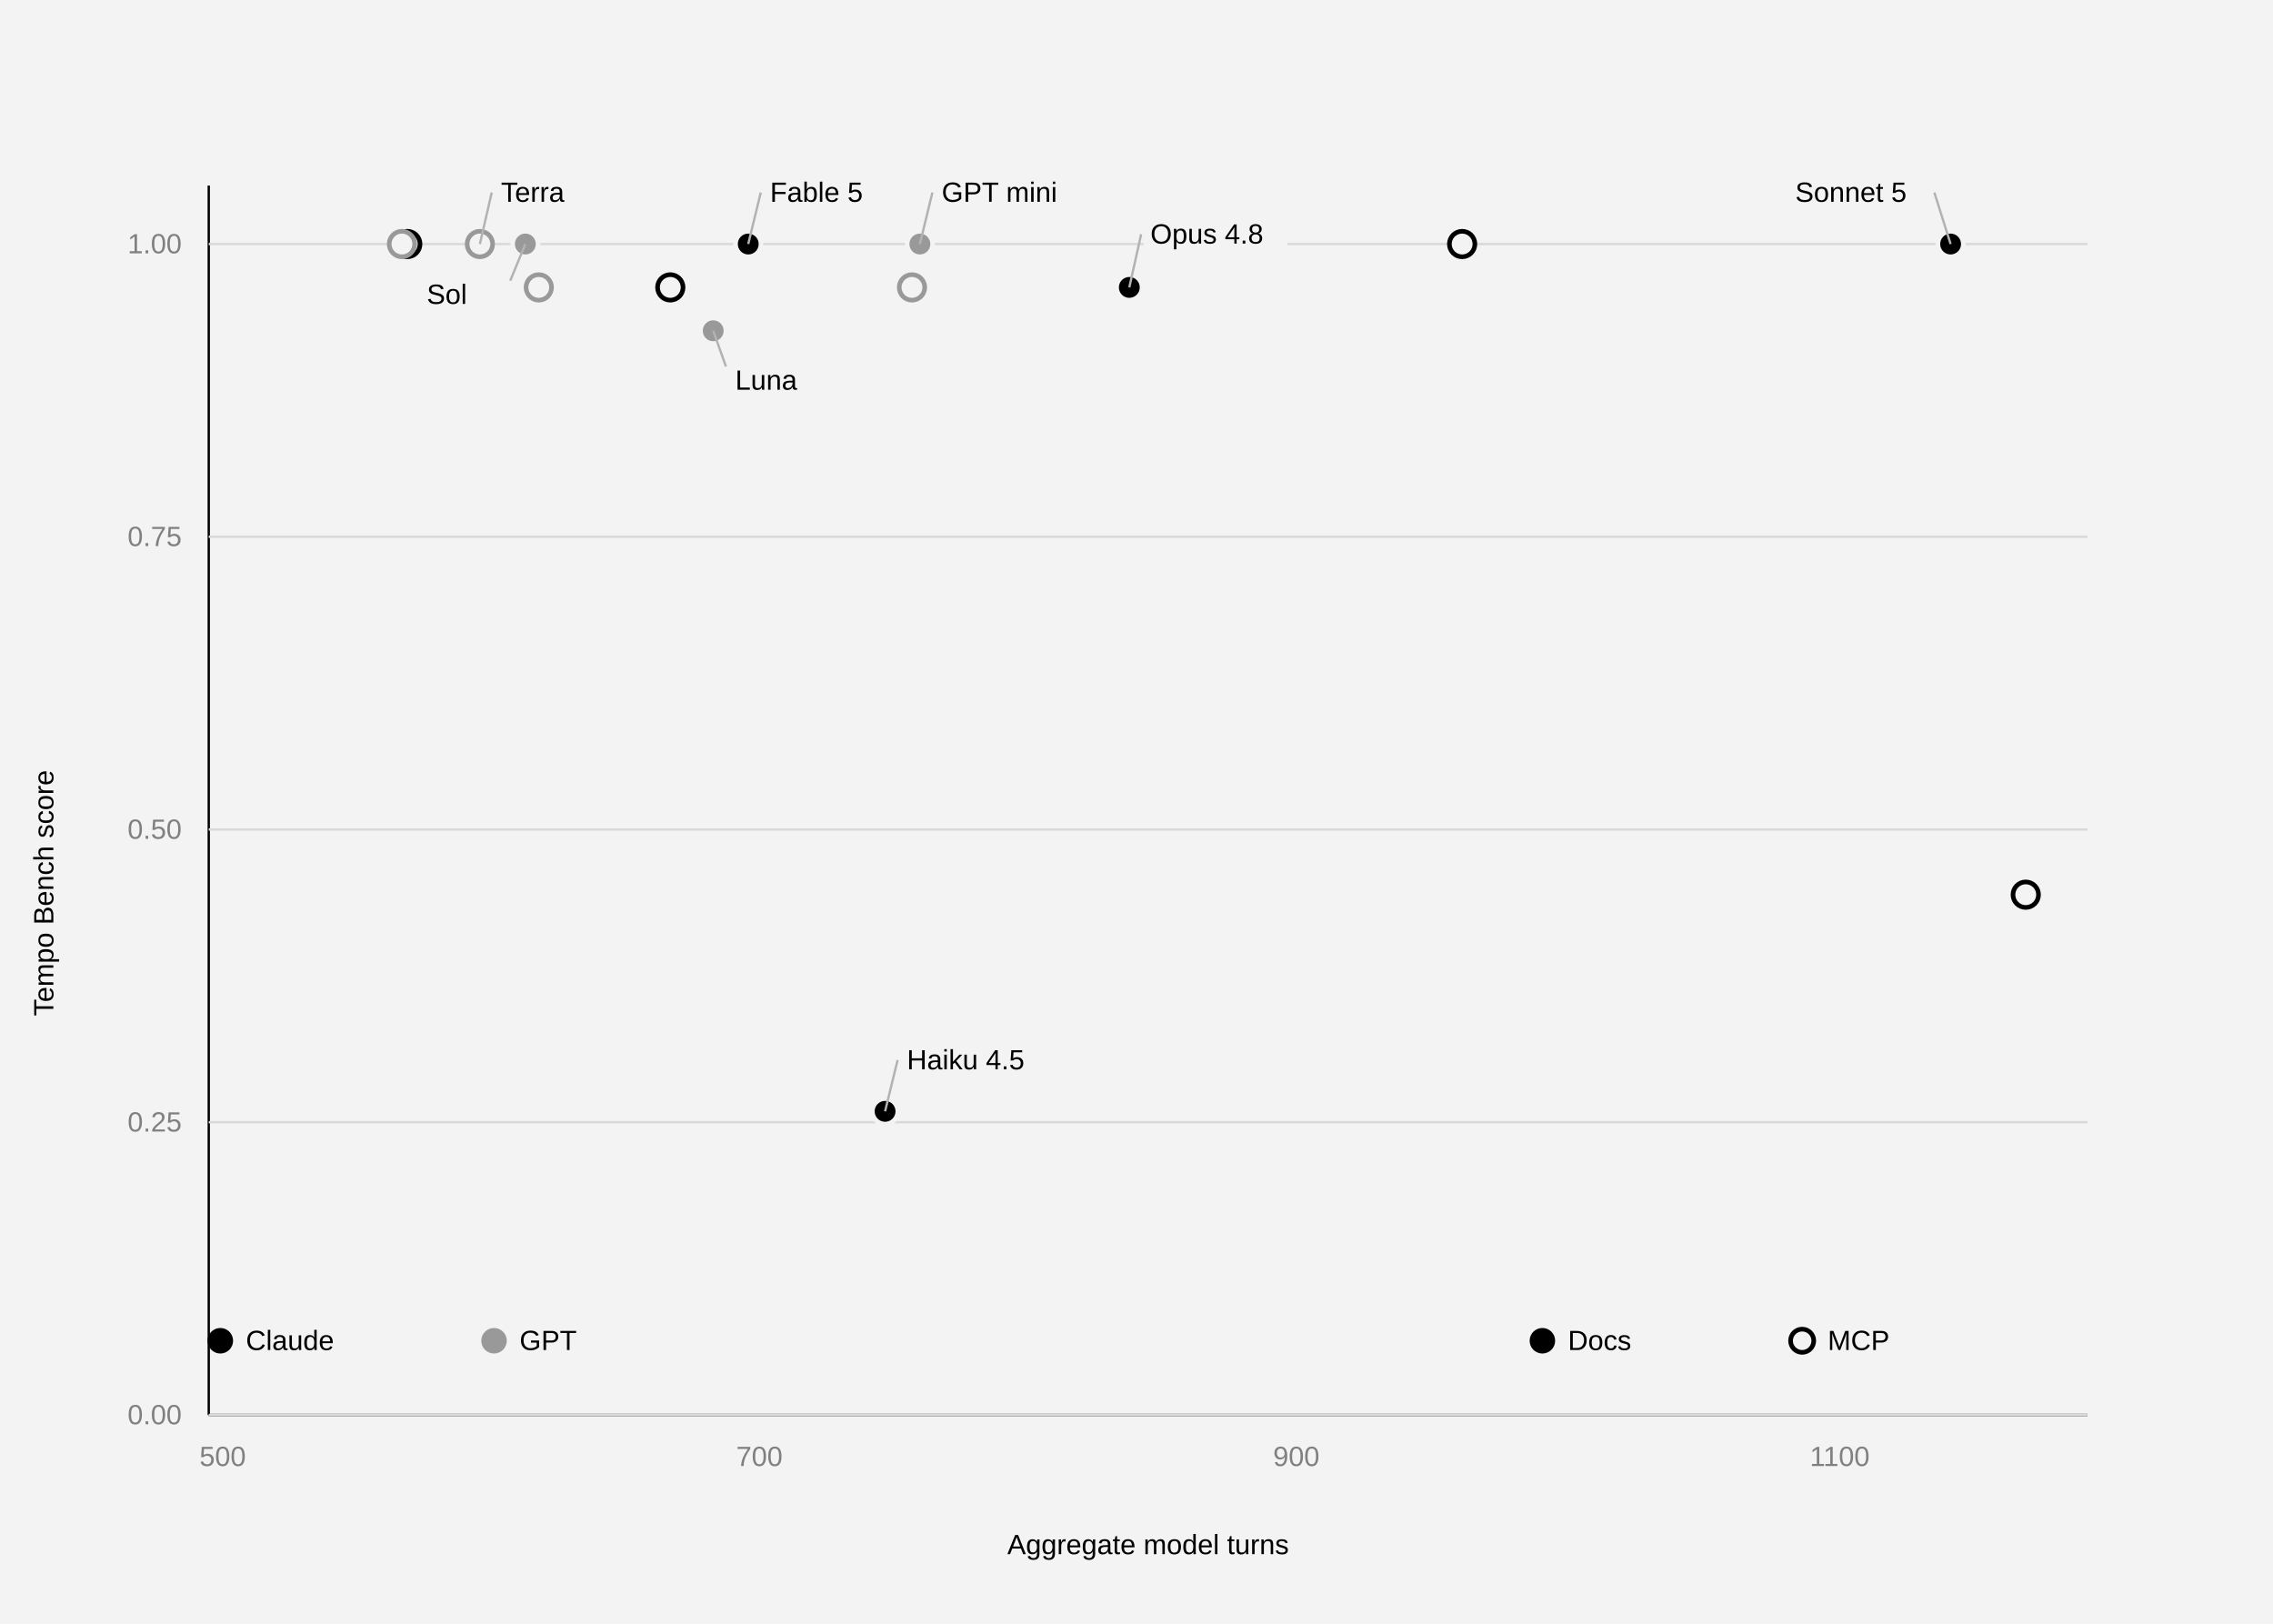
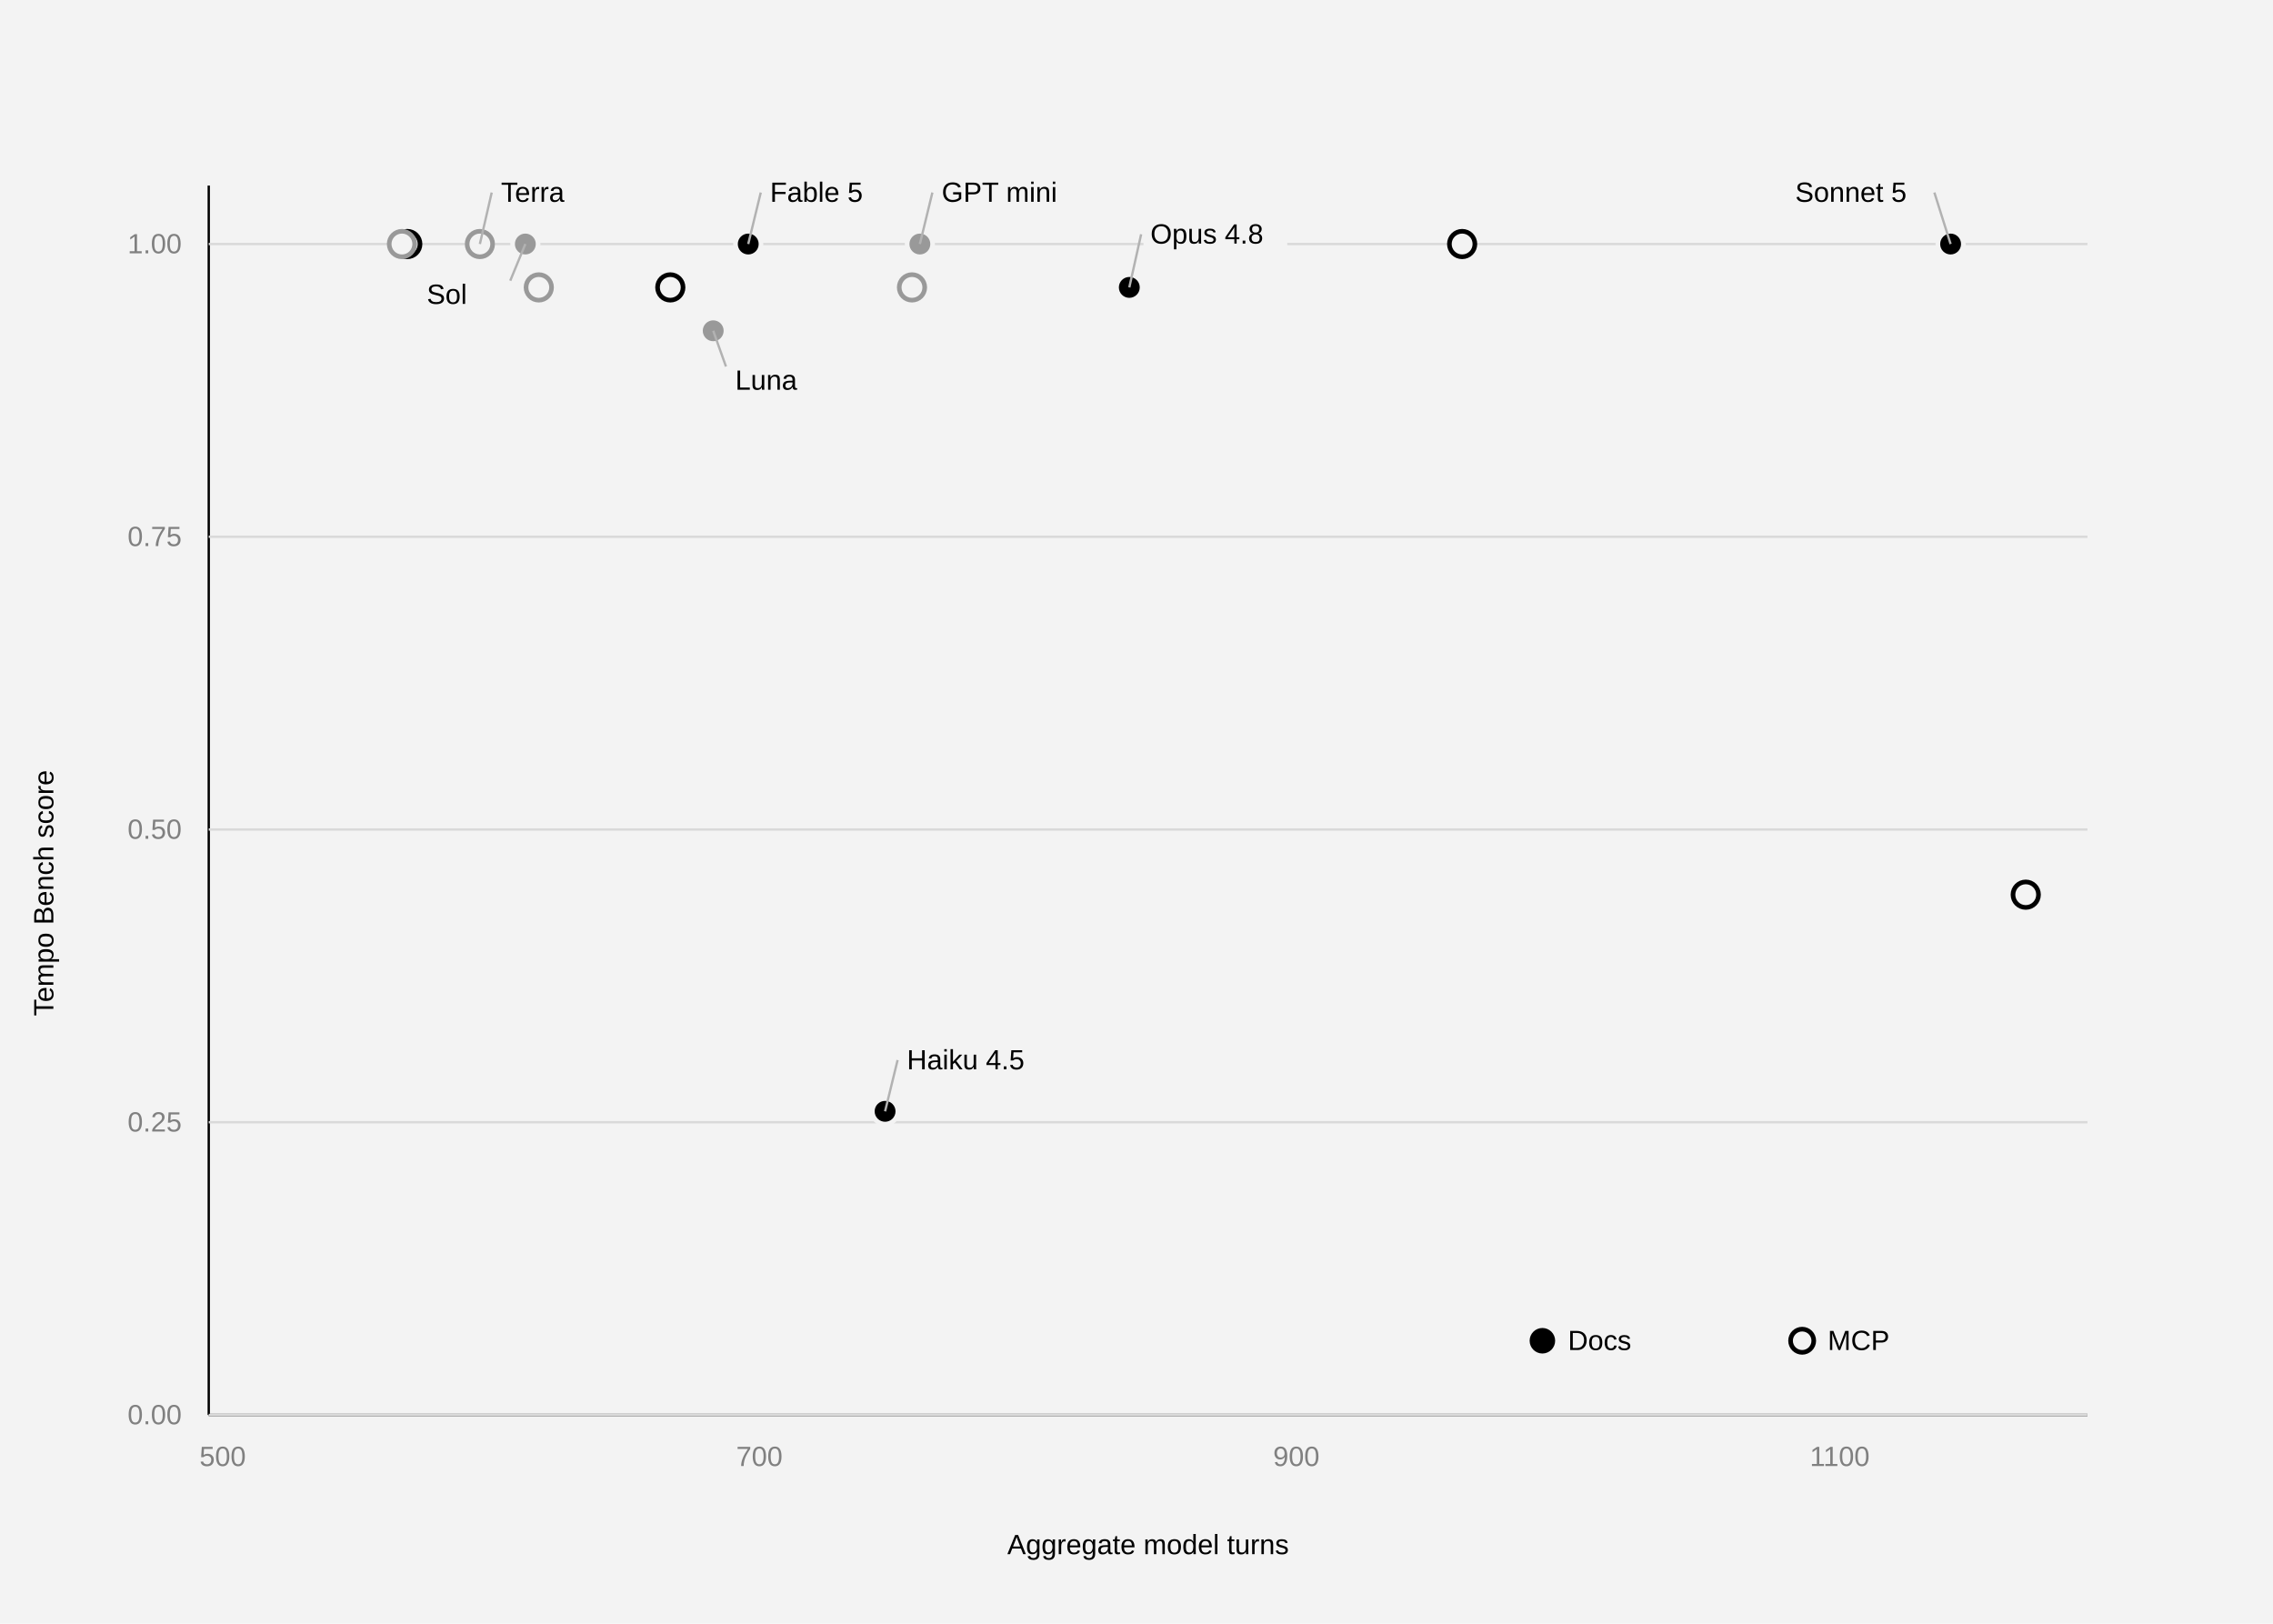
<svg xmlns="http://www.w3.org/2000/svg" width="980" height="700" viewBox="0 0 980 700" role="img" aria-labelledby="title desc">
  <style>
    .page { fill: #f3f3f3; } .ink { fill: #000; } .muted { fill: #808080; }
    .subtitle, .axis-label, .tick, .key { font: 400 12px 'Pilat', Arial, Helvetica, sans-serif; }
    .point-label { font: 400 12px 'Pilat', Arial, Helvetica, sans-serif; }
    .axis { stroke: #000; stroke-width: 1; } .grid { stroke: #d9d9d9; stroke-width: 1; }
    .leader { stroke: #b2b2b2; stroke-width: 1; } .claude { stroke: #000; fill: #000; }
    .label-background { fill: #f3f3f3; }
    .gpt { stroke: #999; fill: #999; } .docs { fill: none; stroke-width: 2.25; }
    .mcp { fill: none; stroke-width: 2.25; stroke-dasharray: 1 6; stroke-linecap: round; }
    .line-point { stroke: #f3f3f3; stroke-width: 2; } .dot { stroke-width: 2; }
  </style>
  <rect class="page" width="980" height="700" />
  <line x1="90" y1="610" x2="900" y2="610" class="axis" />
  <line x1="90" y1="80" x2="90" y2="610" class="axis" />
  <g class="grid">
    <line x1="90" y1="610" x2="900" y2="610" />
    <line x1="90" y1="483.8" x2="900" y2="483.8" />
    <line x1="90" y1="357.6" x2="900" y2="357.6" />
    <line x1="90" y1="231.4" x2="900" y2="231.4" />
    <line x1="90" y1="105.2" x2="900" y2="105.2" />
  </g>
  <g class="tick muted">
    <text x="55" y="614">0.00</text>
    <text x="55" y="487.8">0.25</text>
    <text x="55" y="361.6">0.50</text>
    <text x="55" y="235.4">0.75</text>
    <text x="55" y="109.2">1.00</text>
    <text x="86" y="632">500</text>
    <text x="317.4" y="632">700</text>
    <text x="548.9" y="632">900</text>
    <text x="780.3" y="632">1100</text>
  </g>
  <text x="495" y="670" text-anchor="middle" class="axis-label ink">Aggregate model turns</text>
  <text transform="translate(23 385) rotate(-90)" text-anchor="middle" class="axis-label ink">Tempo Bench score</text>
  <circle class="point dot dot-access-docs" cx="322.6" cy="105.2" r="5.5" fill="#000" stroke="#f3f3f3" />
  <circle class="point dot dot-access-docs" cx="381.6" cy="479.1" r="5.5" fill="#000" stroke="#f3f3f3" />
  <circle class="point dot dot-access-docs" cx="486.9" cy="123.9" r="5.5" fill="#000" stroke="#f3f3f3" />
  <circle class="point dot dot-access-docs" cx="841" cy="105.2" r="5.5" fill="#000" stroke="#f3f3f3" />
  <circle class="point dot dot-access-docs" cx="396.6" cy="105.2" r="5.5" fill="#999" stroke="#f3f3f3" />
  <circle class="point dot dot-access-docs" cx="307.5" cy="142.6" r="5.5" fill="#999" stroke="#f3f3f3" />
  <circle class="point dot dot-access-docs" cx="226.5" cy="105.2" r="5.5" fill="#999" stroke="#f3f3f3" />
  <circle class="point dot dot-access-docs" cx="206.9" cy="105.2" r="5.5" fill="#999" stroke="#f3f3f3" />
  <circle class="point dot dot-access-mcp" cx="175.6" cy="105.2" r="5.5" fill="#f3f3f3" stroke="#000" />
  <circle class="point dot dot-access-mcp" cx="873.4" cy="385.7" r="5.5" fill="#f3f3f3" stroke="#000" />
  <circle class="point dot dot-access-mcp" cx="289" cy="123.9" r="5.5" fill="#f3f3f3" stroke="#000" />
  <circle class="point dot dot-access-mcp" cx="630.4" cy="105.2" r="5.5" fill="#f3f3f3" stroke="#000" />
  <circle class="point dot dot-access-mcp" cx="393.2" cy="123.9" r="5.5" fill="#f3f3f3" stroke="#999" />
  <circle class="point dot dot-access-mcp" cx="206.9" cy="105.2" r="5.5" fill="#f3f3f3" stroke="#999" />
  <circle class="point dot dot-access-mcp" cx="232.3" cy="123.9" r="5.5" fill="#f3f3f3" stroke="#999" />
  <circle class="point dot dot-access-mcp" cx="173.3" cy="105.2" r="5.5" fill="#f3f3f3" stroke="#999" />
  <g class="leader">
    <line x1="206.9" y1="105.2" x2="212" y2="83" />
    <line x1="226.5" y1="105.2" x2="220" y2="121" />
    <line x1="307.5" y1="142.6" x2="313" y2="158" />
    <line x1="322.6" y1="105.2" x2="328" y2="83" />
    <line x1="381.6" y1="479.1" x2="387" y2="457" />
    <line x1="396.6" y1="105.2" x2="402" y2="83" />
    <line x1="486.9" y1="123.9" x2="492" y2="101" />
    <line x1="841" y1="105.2" x2="834" y2="83" />
  </g>
  <g class="label-background">
    <rect x="213" y="74" width="41" height="17" rx="2" />
    <rect x="181" y="118" width="38" height="17" rx="2" />
    <rect x="314" y="155" width="38" height="17" rx="2" />
    <rect x="329" y="74" width="55" height="17" rx="2" />
    <rect x="388" y="448" width="69" height="17" rx="2" />
    <rect x="403" y="74" width="62" height="17" rx="2" />
    <rect x="493" y="92" width="62" height="17" rx="2" />
    <rect x="771" y="74" width="62" height="17" rx="2" />
  </g>
  <g class="point-label ink">
    <text x="216" y="87">Terra</text>
    <text x="184" y="131">Sol</text>
    <text x="317" y="168">Luna</text>
    <text x="332" y="87">Fable 5</text>
    <text x="391" y="461">Haiku 4.5</text>
    <text x="406" y="87">GPT mini</text>
    <text x="496" y="105">Opus 4.8</text>
    <text x="774" y="87">Sonnet 5</text>
  </g>
  <g class="key">
-     <circle cx="95" cy="578" r="5" fill="#000" stroke="#000" />
-     <text x="106" y="582" class="ink">Claude</text>
-     <circle cx="213" cy="578" r="5" fill="#999" stroke="#999" />
-     <text x="224" y="582" class="ink">GPT</text>
    <circle cx="665" cy="578" r="5" fill="#000" stroke="#000" />
    <text x="676" y="582" class="ink">Docs</text>
    <circle cx="777" cy="578" r="5" fill="#f3f3f3" stroke="#000" stroke-width="2" />
    <text x="788" y="582" class="ink">MCP</text>
  </g>
</svg>
